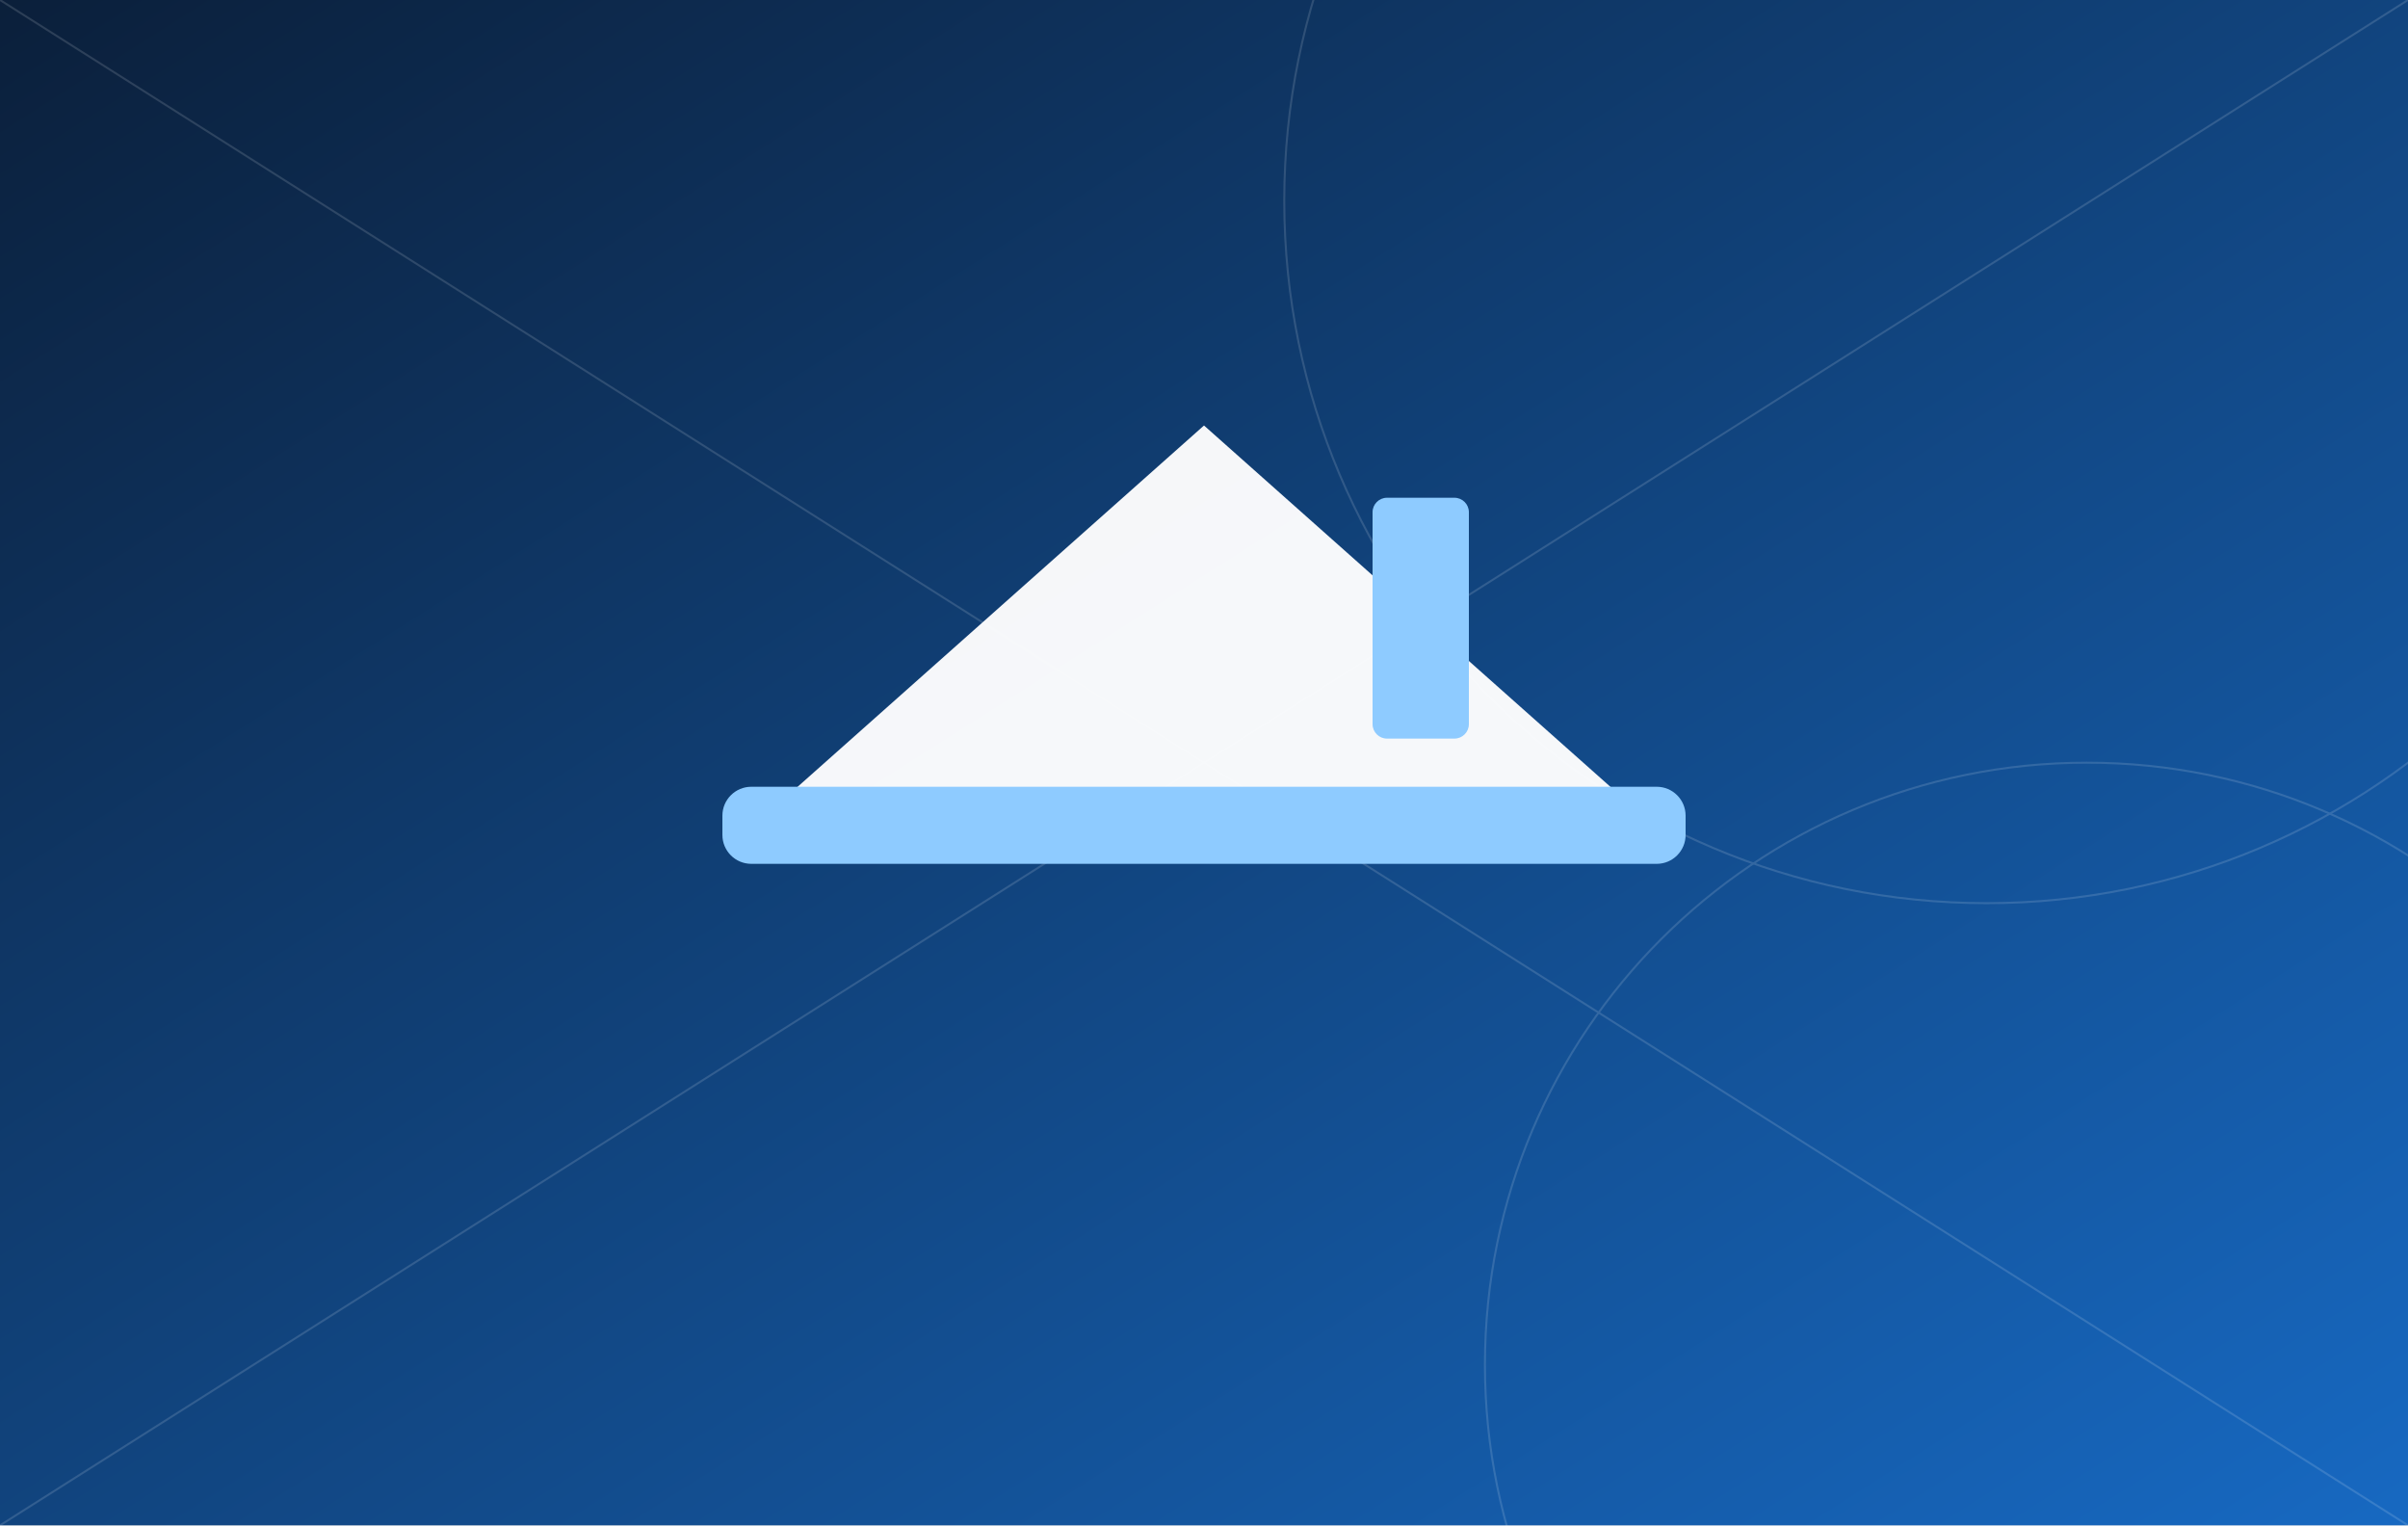
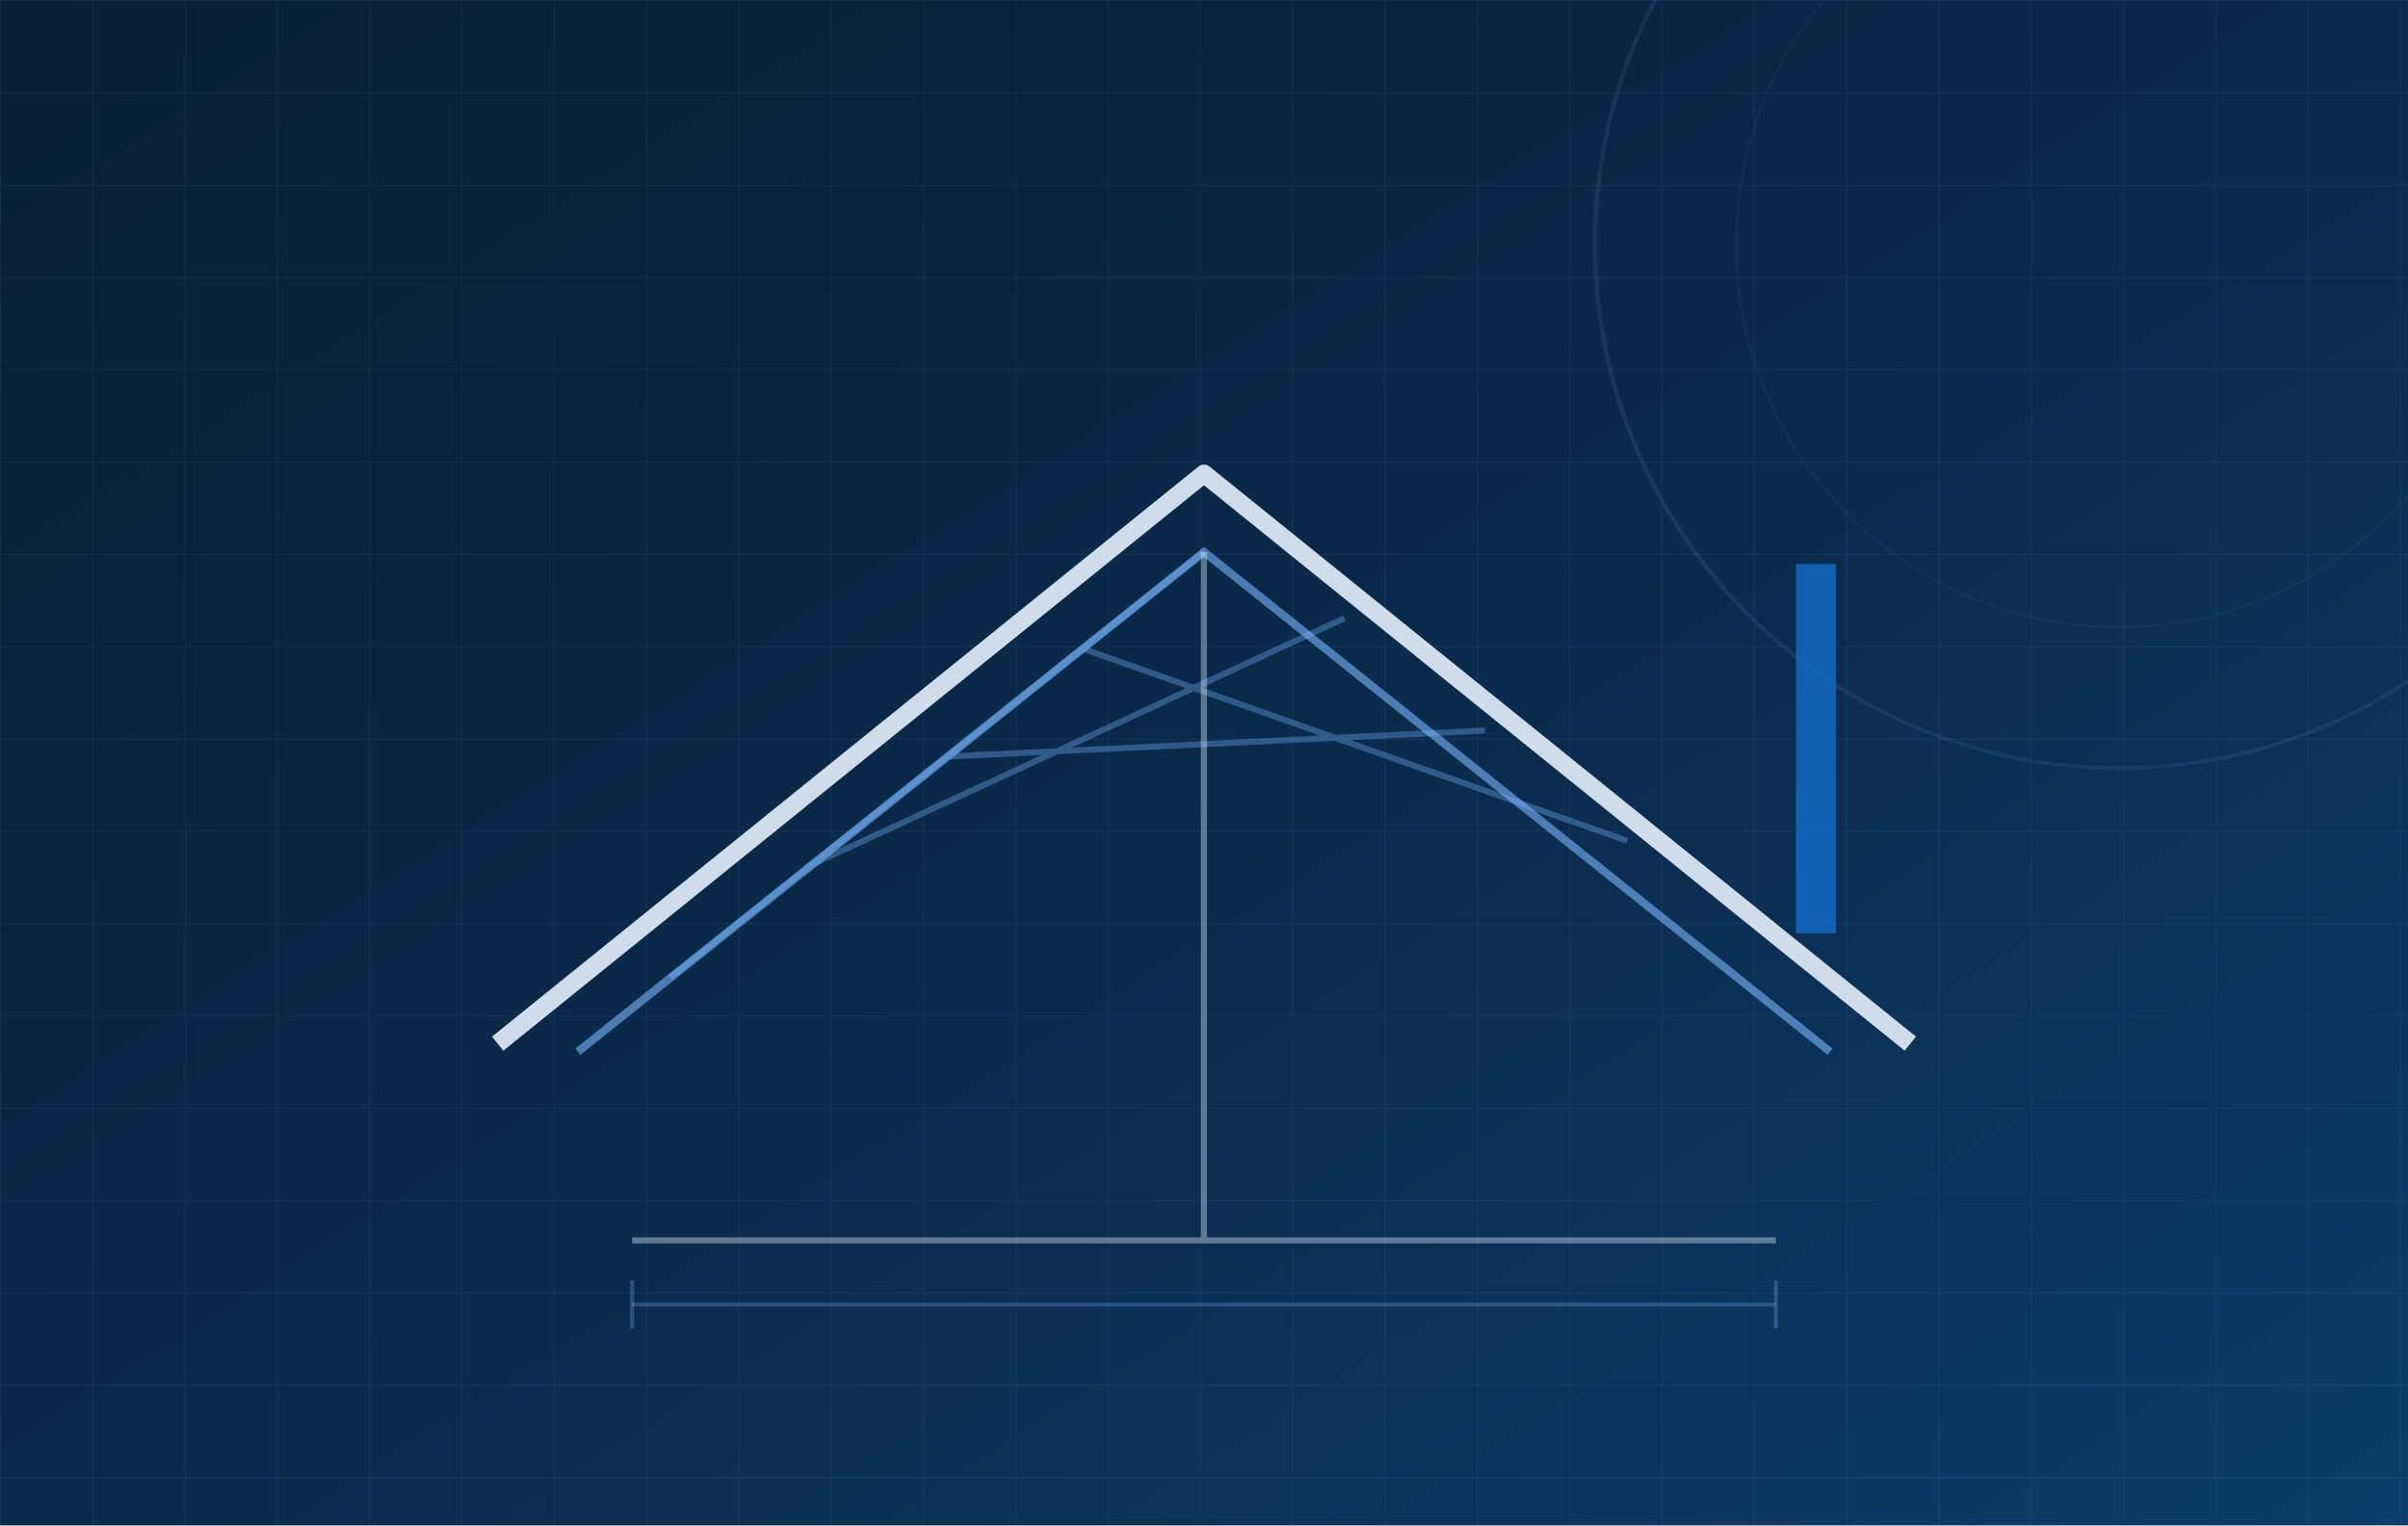
<svg xmlns="http://www.w3.org/2000/svg" width="1200" height="760" viewBox="0 0 1200 760">
  <defs>
    <linearGradient id="bg" x1="0" y1="0" x2="1" y2="1">
-       <stop offset="0%" stop-color="#0B1F3A" />
-       <stop offset="100%" stop-color="#1769C2" />
+       <stop offset="0%" stop-color="#071E36" />
+       <stop offset="62%" stop-color="#0B2D50" />
+       <stop offset="100%" stop-color="#0D3D6B" />
    </linearGradient>
+     <pattern id="grid" width="46" height="46" patternUnits="userSpaceOnUse">
+       <path d="M 46 0 L 0 0 0 46" fill="none" stroke="#7ABAFF" stroke-opacity="0.075" stroke-width="1" />
+     </pattern>
+     <filter id="glow" x="-50%" y="-50%" width="200%" height="200%">
+       <feGaussianBlur stdDeviation="8" result="blur" />
+       <feMerge>
+         <feMergeNode in="blur" />
+         <feMergeNode in="SourceGraphic" />
+       </feMerge>
+     </filter>
  </defs>
-   <rect width="1200" height="760" fill="url(#bg)" />
-   <g opacity="0.14" stroke="#ffffff" fill="none">
-     <circle cx="990" cy="100" r="350" />
-     <circle cx="1040" cy="680" r="300" />
-     <path d="M0 0 L1200 760" />
-     <path d="M1200 0 L0 760" />
-   </g>
-   <g transform="translate(600,380) scale(2.4)">
-     <polygon points="-90,10 0,-70 90,10" fill="#ffffff" fill-opacity="0.96" />
-     <rect x="35" y="-55" width="20" height="50" rx="3" fill="#8ECBFF" />
-     <rect x="-100" y="5" width="200" height="16" rx="6" fill="#8ECBFF" />
+   <rect width="100%" height="100%" fill="url(#bg)" />
+   <rect width="100%" height="100%" fill="url(#grid)" />
+   <circle cx="88%" cy="16%" r="26%" fill="none" stroke="#7ABAFF" stroke-opacity="0.10" stroke-width="2" />
+   <circle cx="88%" cy="16%" r="19%" fill="none" stroke="#7ABAFF" stroke-opacity="0.055" stroke-width="1" />
+   <path d="M 4% 90% H 36%" stroke="#7ABAFF" stroke-opacity="0.26" stroke-width="2" />
+   <path d="M 4% 90% v -14" stroke="#7ABAFF" stroke-opacity="0.26" stroke-width="2" />
+   <g transform="translate(170 130)">
+     <path d="M78 390 L430 106 L782 390" fill="none" stroke="#EAF4FF" stroke-opacity="0.88" stroke-width="9" stroke-linejoin="round" />
+     <path d="M118 394 L430 145 L742 394" fill="none" stroke="#7ABAFF" stroke-opacity="0.58" stroke-width="4" />
+     <g stroke="#7ABAFF" stroke-opacity="0.34" stroke-width="3">
+       <path d="M164 357 L430 145 M232 302 L500 178 M301 247 L570 234 M369 193 L641 289" />
+     </g>
+     <path d="M430 145 V488 M145 488 H715" stroke="#EAF4FF" stroke-opacity="0.38" stroke-width="3" />
+     <path d="M145 520 H715" stroke="#7ABAFF" stroke-opacity="0.27" stroke-width="2" />
+     <path d="M145 508 V532 M715 508 V532" stroke="#7ABAFF" stroke-opacity="0.27" stroke-width="2" />
+     <rect x="725" y="151" width="20" height="184" fill="#1470D3" fill-opacity="0.75" />
  </g>
</svg>
